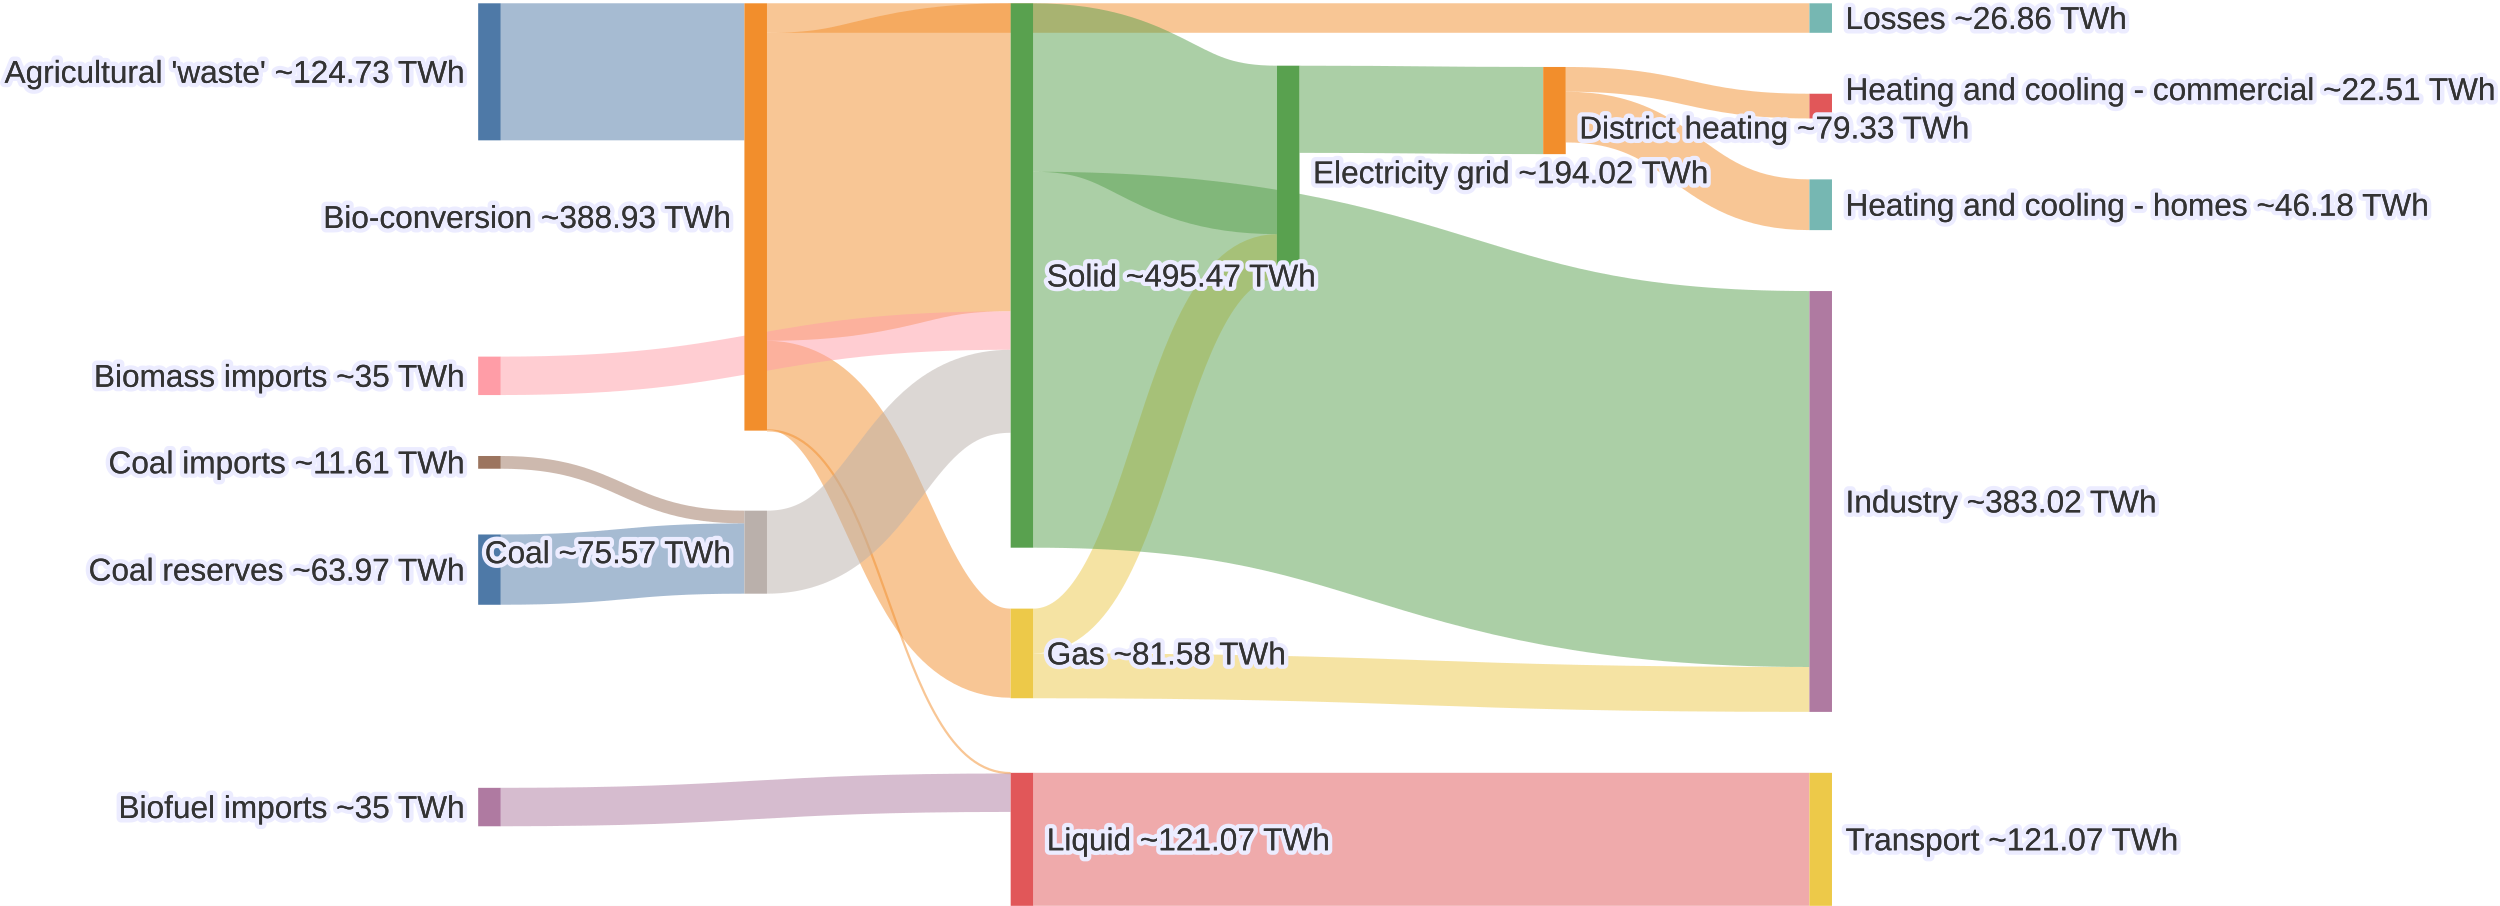
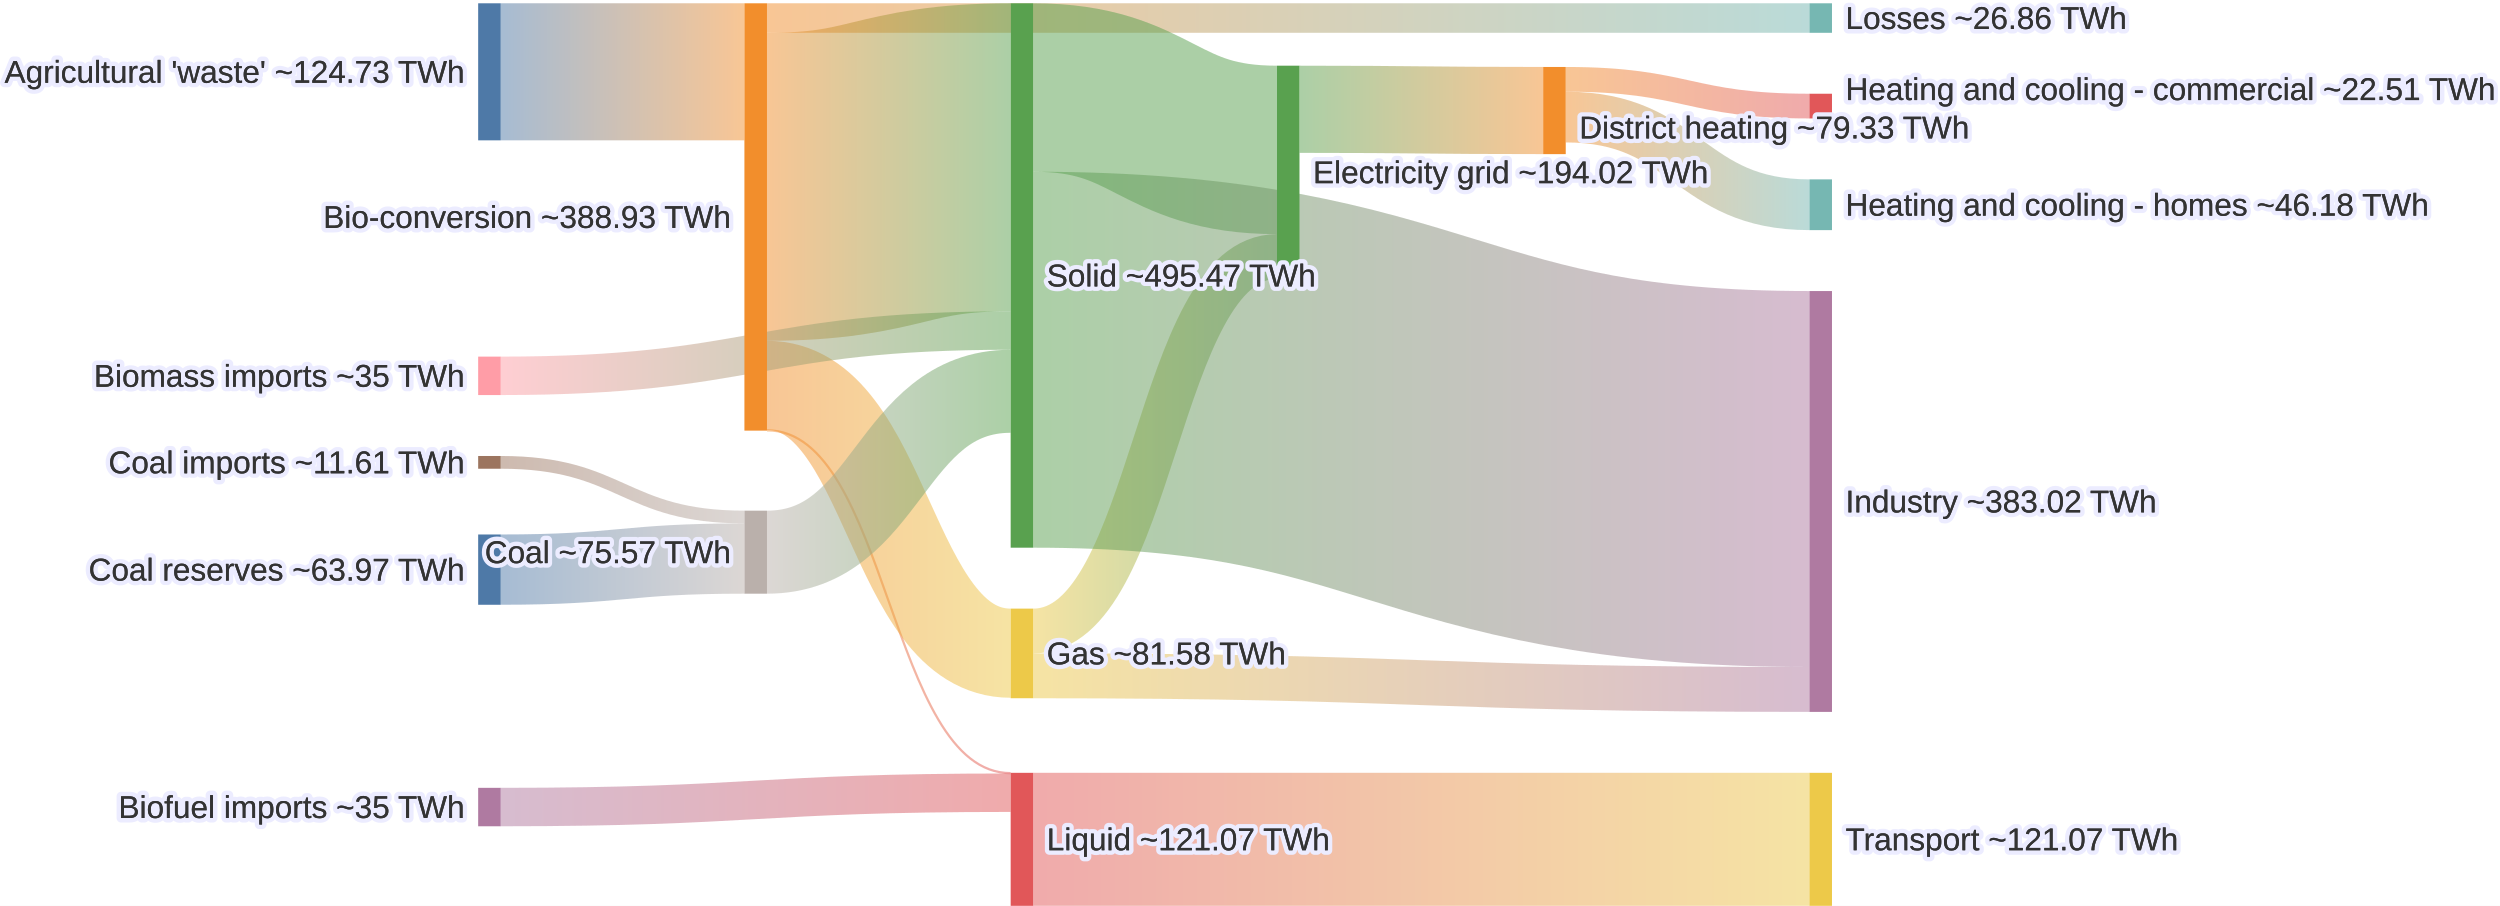
<svg xmlns="http://www.w3.org/2000/svg" id="mermaid" class="sankey" width="1107.98" height="401.46" viewBox="-211.92 -1.46 1107.98 401.46" role="graphics-document document" aria-roledescription="sankey">
  <style>#mermaid{font-family:"trebuchet ms",verdana,arial,sans-serif;font-size:16px;fill:#333;}#mermaid .sl{fill:none;stroke-opacity:.5;}#mermaid .sn{stroke:none;}#mermaid .st{font-size:14px;fill:#333;}</style>
  <rect x="-211.92" y="-1.46" width="1107.98" height="401.46" fill="white" />
-   <path class="sl" stroke="#4e79a7" stroke-width="60.74" d="M10,30.37C64,30.37 64,30.37 118,30.37" />
-   <path class="sl" stroke="#f28e2c" stroke-width="1" d="M128,189.25C182,189.25 182,341.19 236,341.19" />
-   <path class="sl" stroke="#f28e2c" stroke-width="13.08" d="M128,6.54C359,6.54 359,6.54 590,6.54" />
-   <path class="sl" stroke="#f28e2c" stroke-width="136.51" d="M128,81.33C182,81.33 182,68.25 236,68.25" />
-   <path class="sl" stroke="#f28e2c" stroke-width="39.51" d="M128,169.34C182,169.34 182,288.03 236,288.03" />
-   <path class="sl" stroke="#af7aa1" stroke-width="17.04" d="M10,356.22C123,356.22 123,349.86 236,349.86" />
-   <path class="sl" stroke="#ff9da7" stroke-width="17.04" d="M10,165.11C123,165.11 123,145.03 236,145.03" />
-   <path class="sl" stroke="#9c755f" stroke-width="5.65" d="M10,203.45C64,203.45 64,227.68 118,227.68" />
-   <path class="sl" stroke="#4e79a7" stroke-width="31.15" d="M10,250.99C64,250.99 64,246.08 118,246.08" />
-   <path class="sl" stroke="#bab0ab" stroke-width="36.8" d="M128,243.26C182,243.26 182,171.95 236,171.95" />
-   <path class="sl" stroke="#f28e2c" stroke-width="10.96" d="M482,33.7C536,33.7 536,45.56 590,45.56" />
-   <path class="sl" stroke="#f28e2c" stroke-width="22.49" d="M482,50.42C536,50.42 536,89.28 590,89.28" />
-   <path class="sl" stroke="#59a14f" stroke-width="38.63" d="M364,46.97C418,46.97 418,47.53 472,47.53" />
-   <path class="sl" stroke="#edc949" stroke-width="19.83" d="M246,278.19C300,278.19 300,112.22 354,112.22" />
-   <path class="sl" stroke="#59a14f" stroke-width="74.65" d="M246,37.33C300,37.33 300,64.98 354,64.98" />
-   <path class="sl" stroke="#e15759" stroke-width="58.95" d="M246,370.52C418,370.52 418,370.52 590,370.52" />
-   <path class="sl" stroke="#edc949" stroke-width="19.9" d="M246,298.05C418,298.05 418,304.1 590,304.1" />
-   <path class="sl" stroke="#59a14f" stroke-width="166.62" d="M246,157.96C418,157.96 418,210.84 590,210.84" />
+   <linearGradient id="sankey-lg0" gradientUnits="userSpaceOnUse" x1="10" x2="118">
+     <stop offset="0%" stop-color="#4e79a7" />
+     <stop offset="100%" stop-color="#f28e2c" />
+   </linearGradient>
+   <path class="sl" stroke="url(#sankey-lg0)" stroke-width="60.74" d="M10,30.37C64,30.37 64,30.37 118,30.37" />
+   <linearGradient id="sankey-lg1" gradientUnits="userSpaceOnUse" x1="128" x2="236">
+     <stop offset="0%" stop-color="#f28e2c" />
+     <stop offset="100%" stop-color="#e15759" />
+   </linearGradient>
+   <path class="sl" stroke="url(#sankey-lg1)" stroke-width="1" d="M128,189.25C182,189.25 182,341.19 236,341.19" />
+   <linearGradient id="sankey-lg2" gradientUnits="userSpaceOnUse" x1="128" x2="590">
+     <stop offset="0%" stop-color="#f28e2c" />
+     <stop offset="100%" stop-color="#76b7b2" />
+   </linearGradient>
+   <path class="sl" stroke="url(#sankey-lg2)" stroke-width="13.08" d="M128,6.54C359,6.54 359,6.54 590,6.54" />
+   <linearGradient id="sankey-lg3" gradientUnits="userSpaceOnUse" x1="128" x2="236">
+     <stop offset="0%" stop-color="#f28e2c" />
+     <stop offset="100%" stop-color="#59a14f" />
+   </linearGradient>
+   <path class="sl" stroke="url(#sankey-lg3)" stroke-width="136.51" d="M128,81.33C182,81.33 182,68.25 236,68.25" />
+   <linearGradient id="sankey-lg4" gradientUnits="userSpaceOnUse" x1="128" x2="236">
+     <stop offset="0%" stop-color="#f28e2c" />
+     <stop offset="100%" stop-color="#edc949" />
+   </linearGradient>
+   <path class="sl" stroke="url(#sankey-lg4)" stroke-width="39.51" d="M128,169.34C182,169.34 182,288.03 236,288.03" />
+   <linearGradient id="sankey-lg5" gradientUnits="userSpaceOnUse" x1="10" x2="236">
+     <stop offset="0%" stop-color="#af7aa1" />
+     <stop offset="100%" stop-color="#e15759" />
+   </linearGradient>
+   <path class="sl" stroke="url(#sankey-lg5)" stroke-width="17.04" d="M10,356.22C123,356.22 123,349.86 236,349.86" />
+   <linearGradient id="sankey-lg6" gradientUnits="userSpaceOnUse" x1="10" x2="236">
+     <stop offset="0%" stop-color="#ff9da7" />
+     <stop offset="100%" stop-color="#59a14f" />
+   </linearGradient>
+   <path class="sl" stroke="url(#sankey-lg6)" stroke-width="17.04" d="M10,165.11C123,165.11 123,145.03 236,145.03" />
+   <linearGradient id="sankey-lg7" gradientUnits="userSpaceOnUse" x1="10" x2="118">
+     <stop offset="0%" stop-color="#9c755f" />
+     <stop offset="100%" stop-color="#bab0ab" />
+   </linearGradient>
+   <path class="sl" stroke="url(#sankey-lg7)" stroke-width="5.65" d="M10,203.45C64,203.45 64,227.68 118,227.68" />
+   <linearGradient id="sankey-lg8" gradientUnits="userSpaceOnUse" x1="10" x2="118">
+     <stop offset="0%" stop-color="#4e79a7" />
+     <stop offset="100%" stop-color="#bab0ab" />
+   </linearGradient>
+   <path class="sl" stroke="url(#sankey-lg8)" stroke-width="31.15" d="M10,250.99C64,250.99 64,246.08 118,246.08" />
+   <linearGradient id="sankey-lg9" gradientUnits="userSpaceOnUse" x1="128" x2="236">
+     <stop offset="0%" stop-color="#bab0ab" />
+     <stop offset="100%" stop-color="#59a14f" />
+   </linearGradient>
+   <path class="sl" stroke="url(#sankey-lg9)" stroke-width="36.8" d="M128,243.26C182,243.26 182,171.95 236,171.95" />
+   <linearGradient id="sankey-lg10" gradientUnits="userSpaceOnUse" x1="482" x2="590">
+     <stop offset="0%" stop-color="#f28e2c" />
+     <stop offset="100%" stop-color="#e15759" />
+   </linearGradient>
+   <path class="sl" stroke="url(#sankey-lg10)" stroke-width="10.96" d="M482,33.7C536,33.7 536,45.56 590,45.56" />
+   <linearGradient id="sankey-lg11" gradientUnits="userSpaceOnUse" x1="482" x2="590">
+     <stop offset="0%" stop-color="#f28e2c" />
+     <stop offset="100%" stop-color="#76b7b2" />
+   </linearGradient>
+   <path class="sl" stroke="url(#sankey-lg11)" stroke-width="22.49" d="M482,50.42C536,50.42 536,89.28 590,89.28" />
+   <linearGradient id="sankey-lg12" gradientUnits="userSpaceOnUse" x1="364" x2="472">
+     <stop offset="0%" stop-color="#59a14f" />
+     <stop offset="100%" stop-color="#f28e2c" />
+   </linearGradient>
+   <path class="sl" stroke="url(#sankey-lg12)" stroke-width="38.63" d="M364,46.97C418,46.97 418,47.53 472,47.53" />
+   <linearGradient id="sankey-lg13" gradientUnits="userSpaceOnUse" x1="246" x2="354">
+     <stop offset="0%" stop-color="#edc949" />
+     <stop offset="100%" stop-color="#59a14f" />
+   </linearGradient>
+   <path class="sl" stroke="url(#sankey-lg13)" stroke-width="19.83" d="M246,278.19C300,278.19 300,112.22 354,112.22" />
+   <linearGradient id="sankey-lg14" gradientUnits="userSpaceOnUse" x1="246" x2="354">
+     <stop offset="0%" stop-color="#59a14f" />
+     <stop offset="100%" stop-color="#59a14f" />
+   </linearGradient>
+   <path class="sl" stroke="url(#sankey-lg14)" stroke-width="74.65" d="M246,37.33C300,37.33 300,64.98 354,64.98" />
+   <linearGradient id="sankey-lg15" gradientUnits="userSpaceOnUse" x1="246" x2="590">
+     <stop offset="0%" stop-color="#e15759" />
+     <stop offset="100%" stop-color="#edc949" />
+   </linearGradient>
+   <path class="sl" stroke="url(#sankey-lg15)" stroke-width="58.95" d="M246,370.52C418,370.52 418,370.52 590,370.52" />
+   <linearGradient id="sankey-lg16" gradientUnits="userSpaceOnUse" x1="246" x2="590">
+     <stop offset="0%" stop-color="#edc949" />
+     <stop offset="100%" stop-color="#af7aa1" />
+   </linearGradient>
+   <path class="sl" stroke="url(#sankey-lg16)" stroke-width="19.9" d="M246,298.05C418,298.05 418,304.1 590,304.1" />
+   <linearGradient id="sankey-lg17" gradientUnits="userSpaceOnUse" x1="246" x2="590">
+     <stop offset="0%" stop-color="#59a14f" />
+     <stop offset="100%" stop-color="#af7aa1" />
+   </linearGradient>
+   <path class="sl" stroke="url(#sankey-lg17)" stroke-width="166.62" d="M246,157.96C418,157.96 418,210.84 590,210.84" />
  <rect class="sn" x="0" y="0" width="10" height="60.74" fill="#4e79a7" />
  <rect class="sn" x="118" y="0" width="10" height="189.39" fill="#f28e2c" />
  <rect class="sn" x="236" y="341.05" width="10" height="58.95" fill="#e15759" />
  <rect class="sn" x="590" y="0" width="10" height="13.08" fill="#76b7b2" />
  <rect class="sn" x="236" y="0" width="10" height="241.27" fill="#59a14f" />
  <rect class="sn" x="236" y="268.27" width="10" height="39.72" fill="#edc949" />
  <rect class="sn" x="0" y="347.7" width="10" height="17.04" fill="#af7aa1" />
  <rect class="sn" x="0" y="156.59" width="10" height="17.04" fill="#ff9da7" />
  <rect class="sn" x="0" y="200.63" width="10" height="5.65" fill="#9c755f" />
  <rect class="sn" x="118" y="224.86" width="10" height="36.8" fill="#bab0ab" />
  <rect class="sn" x="0" y="235.42" width="10" height="31.15" fill="#4e79a7" />
  <rect class="sn" x="472" y="28.22" width="10" height="38.63" fill="#f28e2c" />
  <rect class="sn" x="590" y="40.08" width="10" height="10.96" fill="#e15759" />
  <rect class="sn" x="590" y="78.04" width="10" height="22.49" fill="#76b7b2" />
  <rect class="sn" x="354" y="27.65" width="10" height="94.48" fill="#59a14f" />
  <rect class="sn" x="590" y="341.05" width="10" height="58.95" fill="#edc949" />
  <rect class="sn" x="590" y="127.53" width="10" height="186.52" fill="#af7aa1" />
  <g stroke="#ECECFF" stroke-width="4" stroke-linejoin="round" paint-order="stroke">
    <text class="st" x="-6" y="30.37" text-anchor="end" dominant-baseline="central">Agricultural 'waste' ~124.73 TWh</text>
    <text class="st" x="112" y="94.7" text-anchor="end" dominant-baseline="central">Bio-conversion ~388.93 TWh</text>
    <text class="st" x="252" y="370.52" text-anchor="start" dominant-baseline="central">Liquid ~121.07 TWh</text>
    <text class="st" x="606" y="6.54" text-anchor="start" dominant-baseline="central">Losses ~26.86 TWh</text>
    <text class="st" x="252" y="120.64" text-anchor="start" dominant-baseline="central">Solid ~495.47 TWh</text>
    <text class="st" x="252" y="288.13" text-anchor="start" dominant-baseline="central">Gas ~81.58 TWh</text>
    <text class="st" x="-6" y="356.22" text-anchor="end" dominant-baseline="central">Biofuel imports ~35 TWh</text>
    <text class="st" x="-6" y="165.11" text-anchor="end" dominant-baseline="central">Biomass imports ~35 TWh</text>
    <text class="st" x="-6" y="203.45" text-anchor="end" dominant-baseline="central">Coal imports ~11.61 TWh</text>
    <text class="st" x="112" y="243.26" text-anchor="end" dominant-baseline="central">Coal ~75.57 TWh</text>
    <text class="st" x="-6" y="250.99" text-anchor="end" dominant-baseline="central">Coal reserves ~63.97 TWh</text>
    <text class="st" x="488" y="55.06" text-anchor="start" dominant-baseline="central">District heating ~79.33 TWh</text>
    <text class="st" x="606" y="38.04" text-anchor="start" dominant-baseline="central">Heating and cooling - commercial ~22.51 TWh</text>
    <text class="st" x="606" y="89.28" text-anchor="start" dominant-baseline="central">Heating and cooling - homes ~46.18 TWh</text>
    <text class="st" x="370" y="74.89" text-anchor="start" dominant-baseline="central">Electricity grid ~194.02 TWh</text>
    <text class="st" x="606" y="370.52" text-anchor="start" dominant-baseline="central">Transport ~121.07 TWh</text>
    <text class="st" x="606" y="220.79" text-anchor="start" dominant-baseline="central">Industry ~383.02 TWh</text>
  </g>
  <text class="st" x="-6" y="30.37" text-anchor="end" dominant-baseline="central">Agricultural 'waste' ~124.73 TWh</text>
  <text class="st" x="112" y="94.7" text-anchor="end" dominant-baseline="central">Bio-conversion ~388.93 TWh</text>
  <text class="st" x="252" y="370.52" text-anchor="start" dominant-baseline="central">Liquid ~121.07 TWh</text>
  <text class="st" x="606" y="6.54" text-anchor="start" dominant-baseline="central">Losses ~26.86 TWh</text>
  <text class="st" x="252" y="120.64" text-anchor="start" dominant-baseline="central">Solid ~495.47 TWh</text>
  <text class="st" x="252" y="288.13" text-anchor="start" dominant-baseline="central">Gas ~81.58 TWh</text>
  <text class="st" x="-6" y="356.22" text-anchor="end" dominant-baseline="central">Biofuel imports ~35 TWh</text>
  <text class="st" x="-6" y="165.11" text-anchor="end" dominant-baseline="central">Biomass imports ~35 TWh</text>
  <text class="st" x="-6" y="203.45" text-anchor="end" dominant-baseline="central">Coal imports ~11.61 TWh</text>
  <text class="st" x="112" y="243.26" text-anchor="end" dominant-baseline="central">Coal ~75.57 TWh</text>
  <text class="st" x="-6" y="250.99" text-anchor="end" dominant-baseline="central">Coal reserves ~63.97 TWh</text>
  <text class="st" x="488" y="55.06" text-anchor="start" dominant-baseline="central">District heating ~79.33 TWh</text>
  <text class="st" x="606" y="38.04" text-anchor="start" dominant-baseline="central">Heating and cooling - commercial ~22.51 TWh</text>
  <text class="st" x="606" y="89.28" text-anchor="start" dominant-baseline="central">Heating and cooling - homes ~46.18 TWh</text>
  <text class="st" x="370" y="74.89" text-anchor="start" dominant-baseline="central">Electricity grid ~194.02 TWh</text>
  <text class="st" x="606" y="370.52" text-anchor="start" dominant-baseline="central">Transport ~121.07 TWh</text>
  <text class="st" x="606" y="220.79" text-anchor="start" dominant-baseline="central">Industry ~383.02 TWh</text>
</svg>
